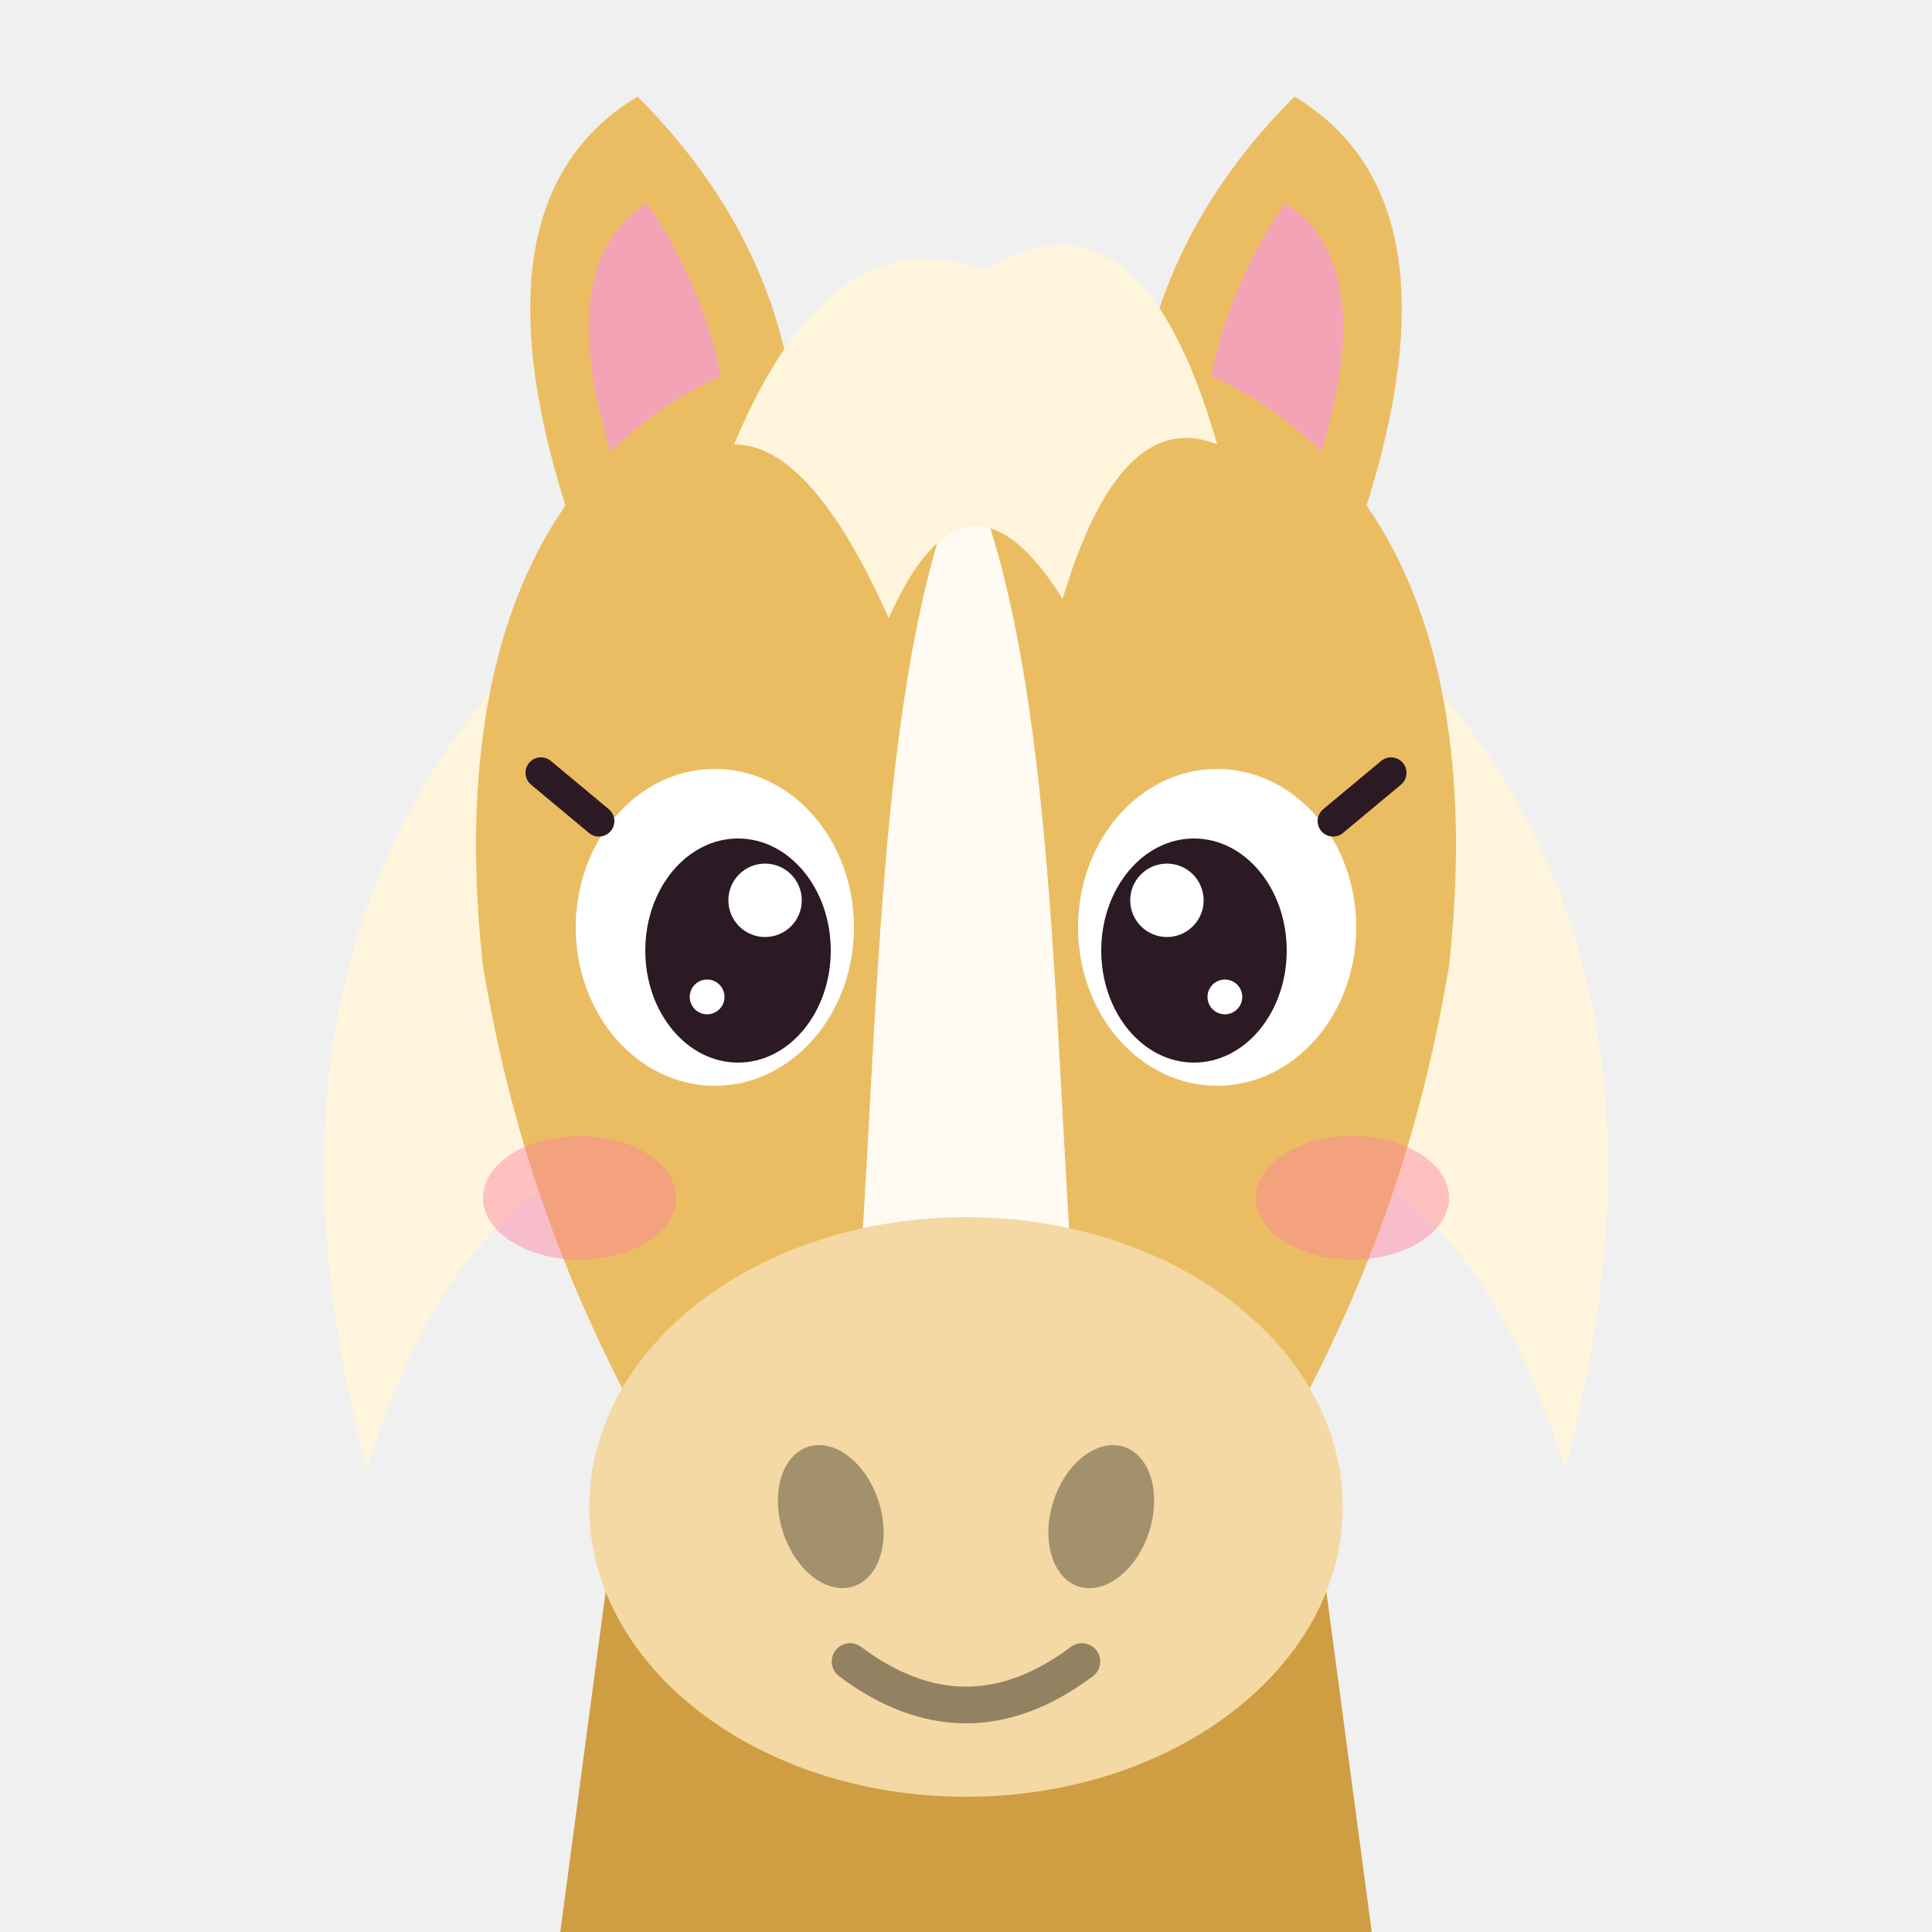
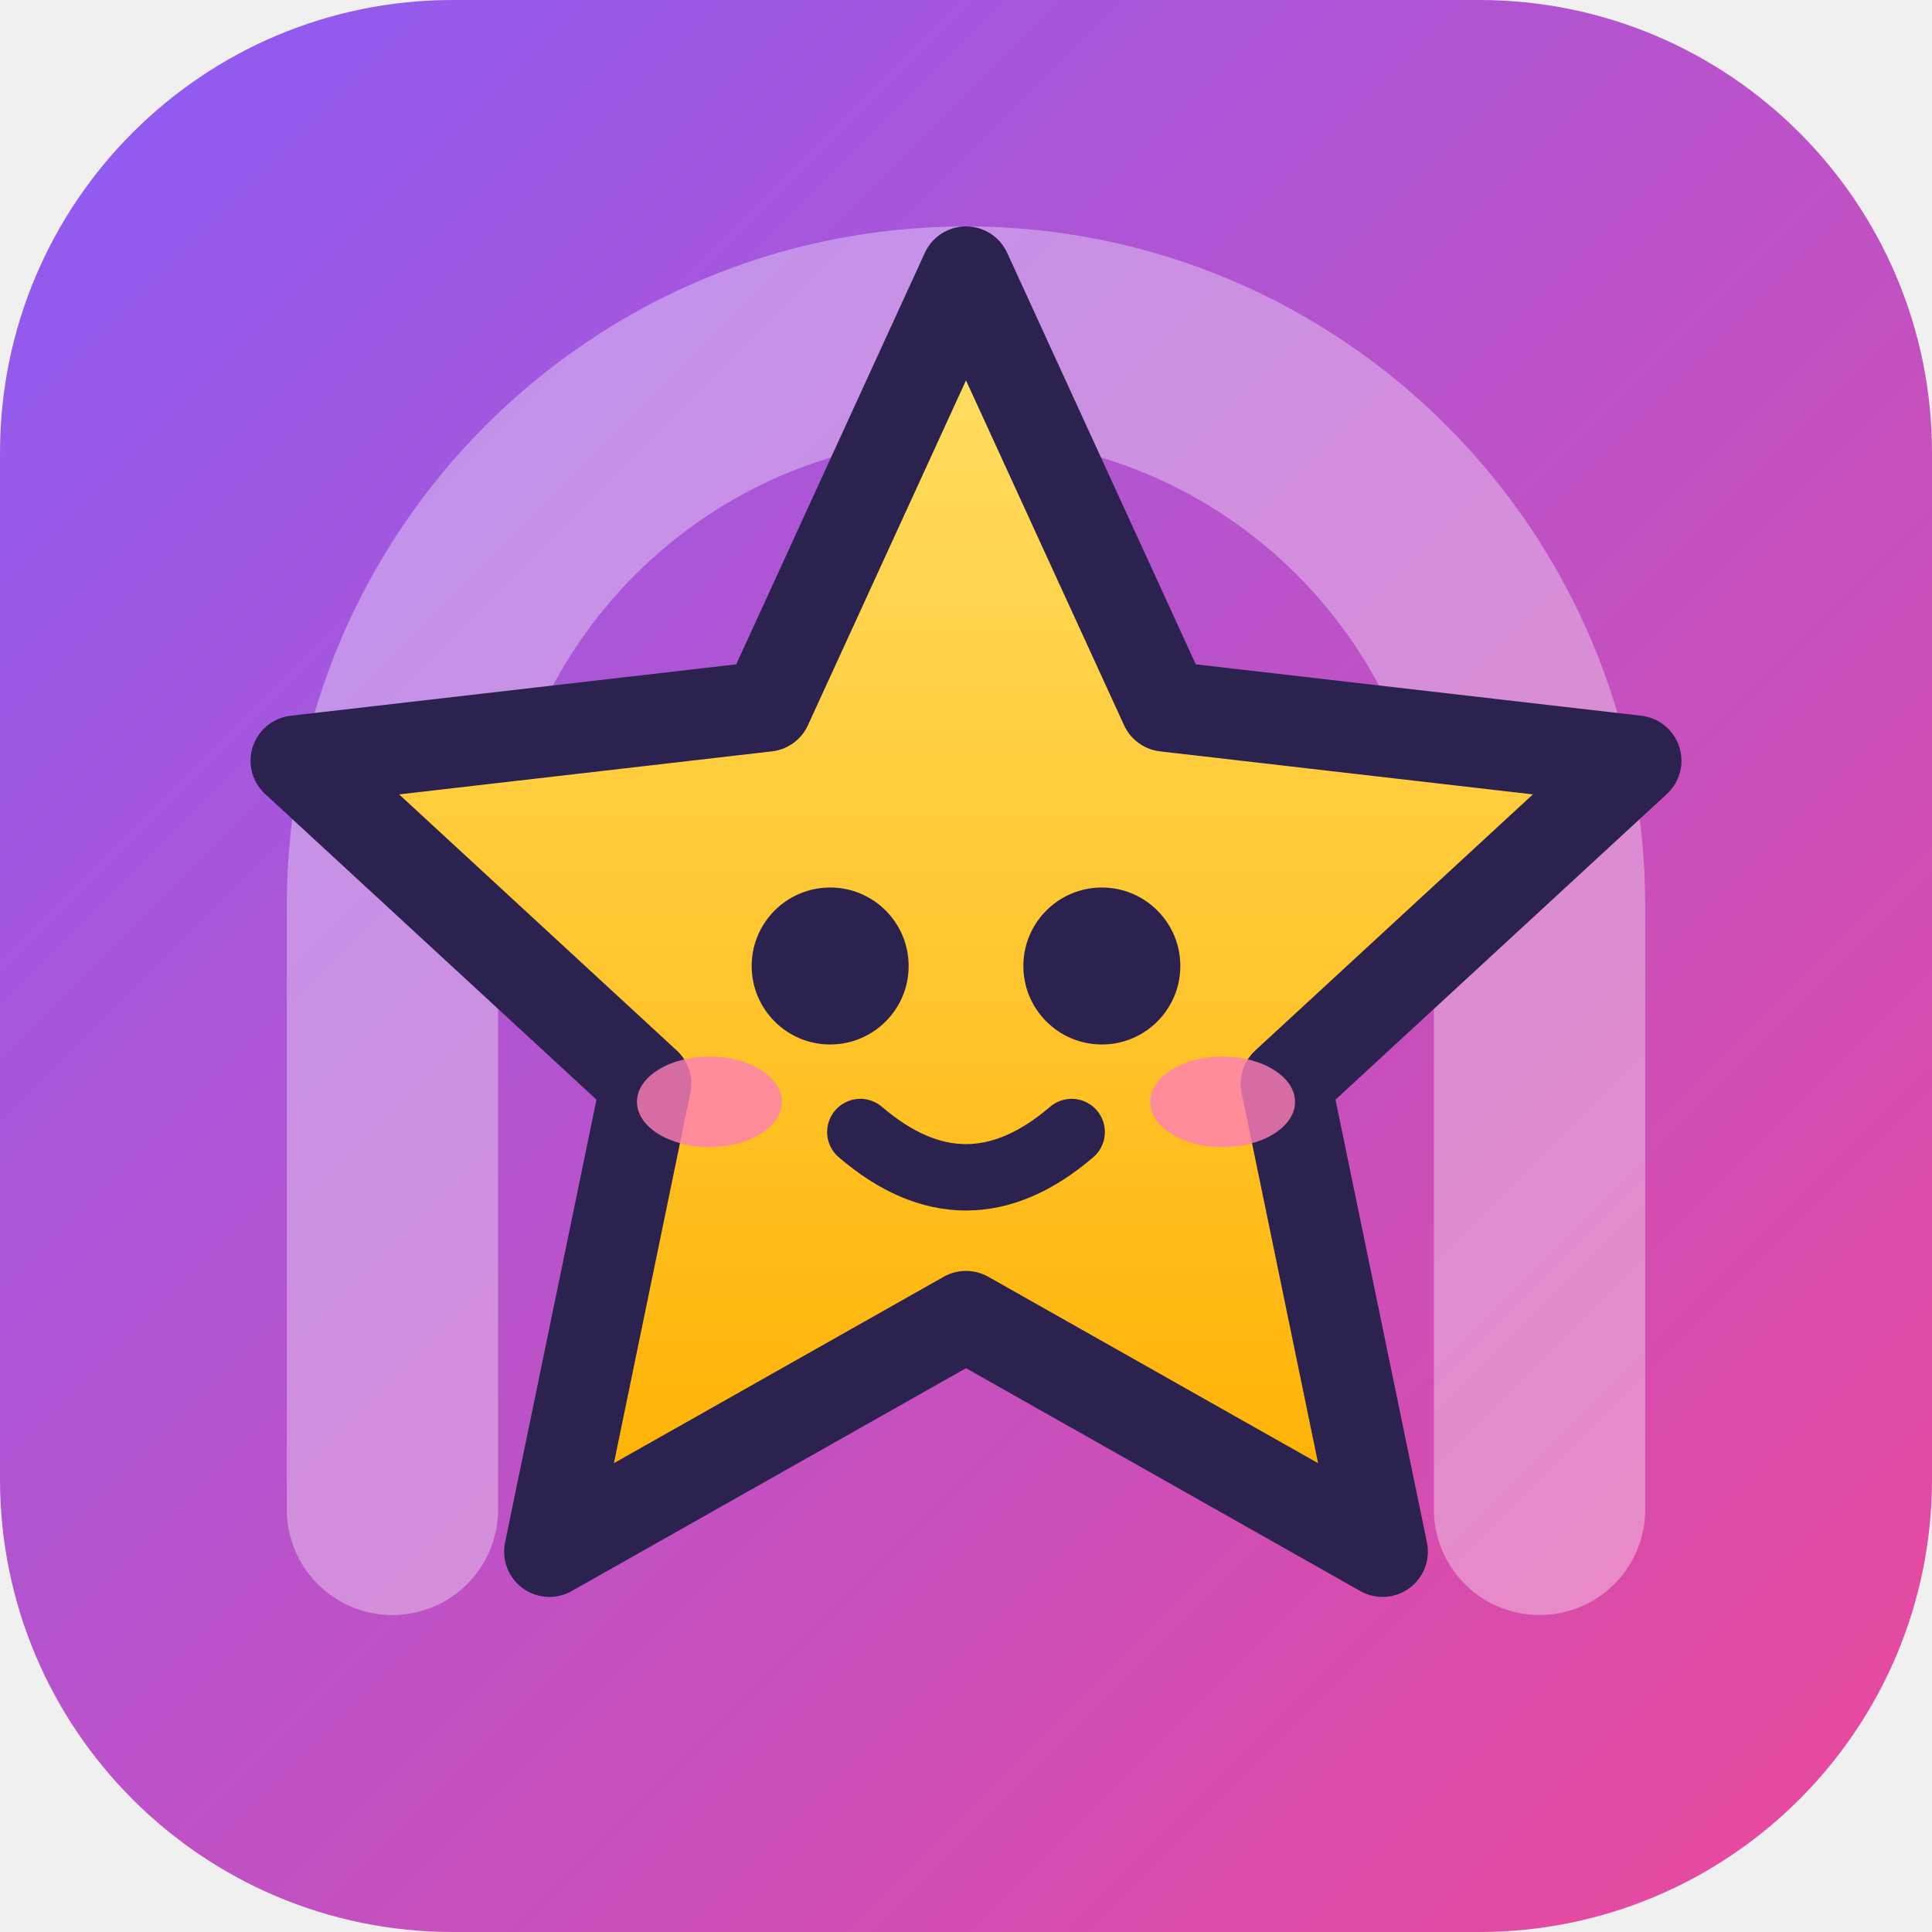
- <svg xmlns="http://www.w3.org/2000/svg" viewBox="0 0 100 100" role="img" aria-label="Palomino">
-   <path d="M29 100 L33 70 Q50 63 67 70 L71 100 Z" fill="#cf9d42" />
-   <path d="M27 34 Q12 50 19 76 Q23 63 31 60 Z" fill="#fff5dc" />
-   <path d="M73 34 Q88 50 81 76 Q77 63 69 60 Z" fill="#fff5dc" />
-   <path d="M31 31 Q23 11 33 5 Q43 15 41 29 Z" fill="#ebbd62" />
-   <path d="M32.5 26 Q28 14 33.5 10.5 Q38.5 18 37.5 26 Z" fill="#f3a3b5" />
-   <path d="M69 31 Q77 11 67 5 Q57 15 59 29 Z" fill="#ebbd62" />
-   <path d="M67.5 26 Q72 14 66.5 10.5 Q61.5 18 62.5 26 Z" fill="#f3a3b5" />
-   <path d="M50 17 C 71 17, 77 32, 75 50 C 73 62, 69 70, 65 77 L 35 77 C 31 70, 27 62, 25 50 C 23 32, 29 17, 50 17 Z" fill="#ebbd62" />
-   <path d="M50 24 C 54.5 34, 54.5 52, 55.5 66 L 44.5 66 C 45.5 52, 45.5 34, 50 24 Z" fill="#fffaf2" />
-   <ellipse cx="50" cy="78" rx="19.5" ry="15" fill="#f5d9a4" />
-   <ellipse cx="43" cy="78.5" rx="2.6" ry="3.8" fill="#00000055" transform="rotate(-18 43 78.5)" />
-   <ellipse cx="57" cy="78.5" rx="2.6" ry="3.8" fill="#00000055" transform="rotate(18 57 78.5)" />
-   <path d="M44 86 Q50 90.5 56 86" stroke="#00000066" stroke-width="1.9" fill="none" stroke-linecap="round" />
-   <ellipse cx="30" cy="62" rx="5" ry="3.2" fill="#ff7f9e" opacity="0.45" />
-   <ellipse cx="70" cy="62" rx="5" ry="3.2" fill="#ff7f9e" opacity="0.45" />
-   <g>
-     <ellipse cx="37" cy="48" rx="7.2" ry="8.2" fill="#ffffff" />
-     <ellipse cx="38.2" cy="49.2" rx="4.8" ry="5.8" fill="#2b1a24" />
-     <circle cx="39.6" cy="46.6" r="1.9" fill="#ffffff" />
-     <circle cx="36.6" cy="51.6" r="0.9" fill="#ffffff" />
-     <path d="M31 42.5 l-3 -2.5" stroke="#2b1a24" stroke-width="1.6" stroke-linecap="round" />
-   </g>
-   <g>
-     <ellipse cx="63" cy="48" rx="7.2" ry="8.2" fill="#ffffff" />
-     <ellipse cx="61.8" cy="49.2" rx="4.8" ry="5.8" fill="#2b1a24" />
-     <circle cx="60.4" cy="46.6" r="1.9" fill="#ffffff" />
-     <circle cx="63.4" cy="51.6" r="0.9" fill="#ffffff" />
-     <path d="M69 42.5 l3 -2.5" stroke="#2b1a24" stroke-width="1.6" stroke-linecap="round" />
-   </g>
-   <path d="M38 23 Q43 11 51 14 Q59 9 63 23 Q58 21 55 31 Q50 23 46 32 Q42 23 38 23 Z" fill="#fff5dc" />
+ <svg xmlns="http://www.w3.org/2000/svg" viewBox="0 0 64 64">
+   <defs>
+     <linearGradient id="bg" x1="0" y1="0" x2="1" y2="1">
+       <stop offset="0" stop-color="#8b5cf6" />
+       <stop offset="1" stop-color="#ec4899" />
+     </linearGradient>
+     <linearGradient id="star" x1="0" y1="0" x2="0" y2="1">
+       <stop offset="0" stop-color="#ffe066" />
+       <stop offset="1" stop-color="#ffb000" />
+     </linearGradient>
+   </defs>
+   <rect width="64" height="64" rx="15" fill="url(#bg)" />
+   <path d="M13 50 L13 30 A19 19 0 0 1 51 30 L51 50" fill="none" stroke="#ffffff" stroke-opacity="0.35" stroke-width="7" stroke-linecap="round" />
+   <path d="M32 9 L38.6 23.4 L54.2 25.2 L42.6 35.9 L45.8 51.4 L32 43.6 L18.2 51.4 L21.4 35.9 L9.8 25.2 L25.4 23.4 Z" fill="url(#star)" stroke="#2b2250" stroke-width="3" stroke-linejoin="round" />
+   <circle cx="27.5" cy="32" r="2.6" fill="#2b2250" />
+   <circle cx="36.5" cy="32" r="2.6" fill="#2b2250" />
+   <path d="M28.5 37.5 Q32 40.5 35.5 37.5" fill="none" stroke="#2b2250" stroke-width="2.2" stroke-linecap="round" />
+   <ellipse cx="23.5" cy="36.5" rx="2.4" ry="1.5" fill="#ff7eb6" opacity="0.8" />
+   <ellipse cx="40.5" cy="36.5" rx="2.4" ry="1.5" fill="#ff7eb6" opacity="0.8" />
</svg>
